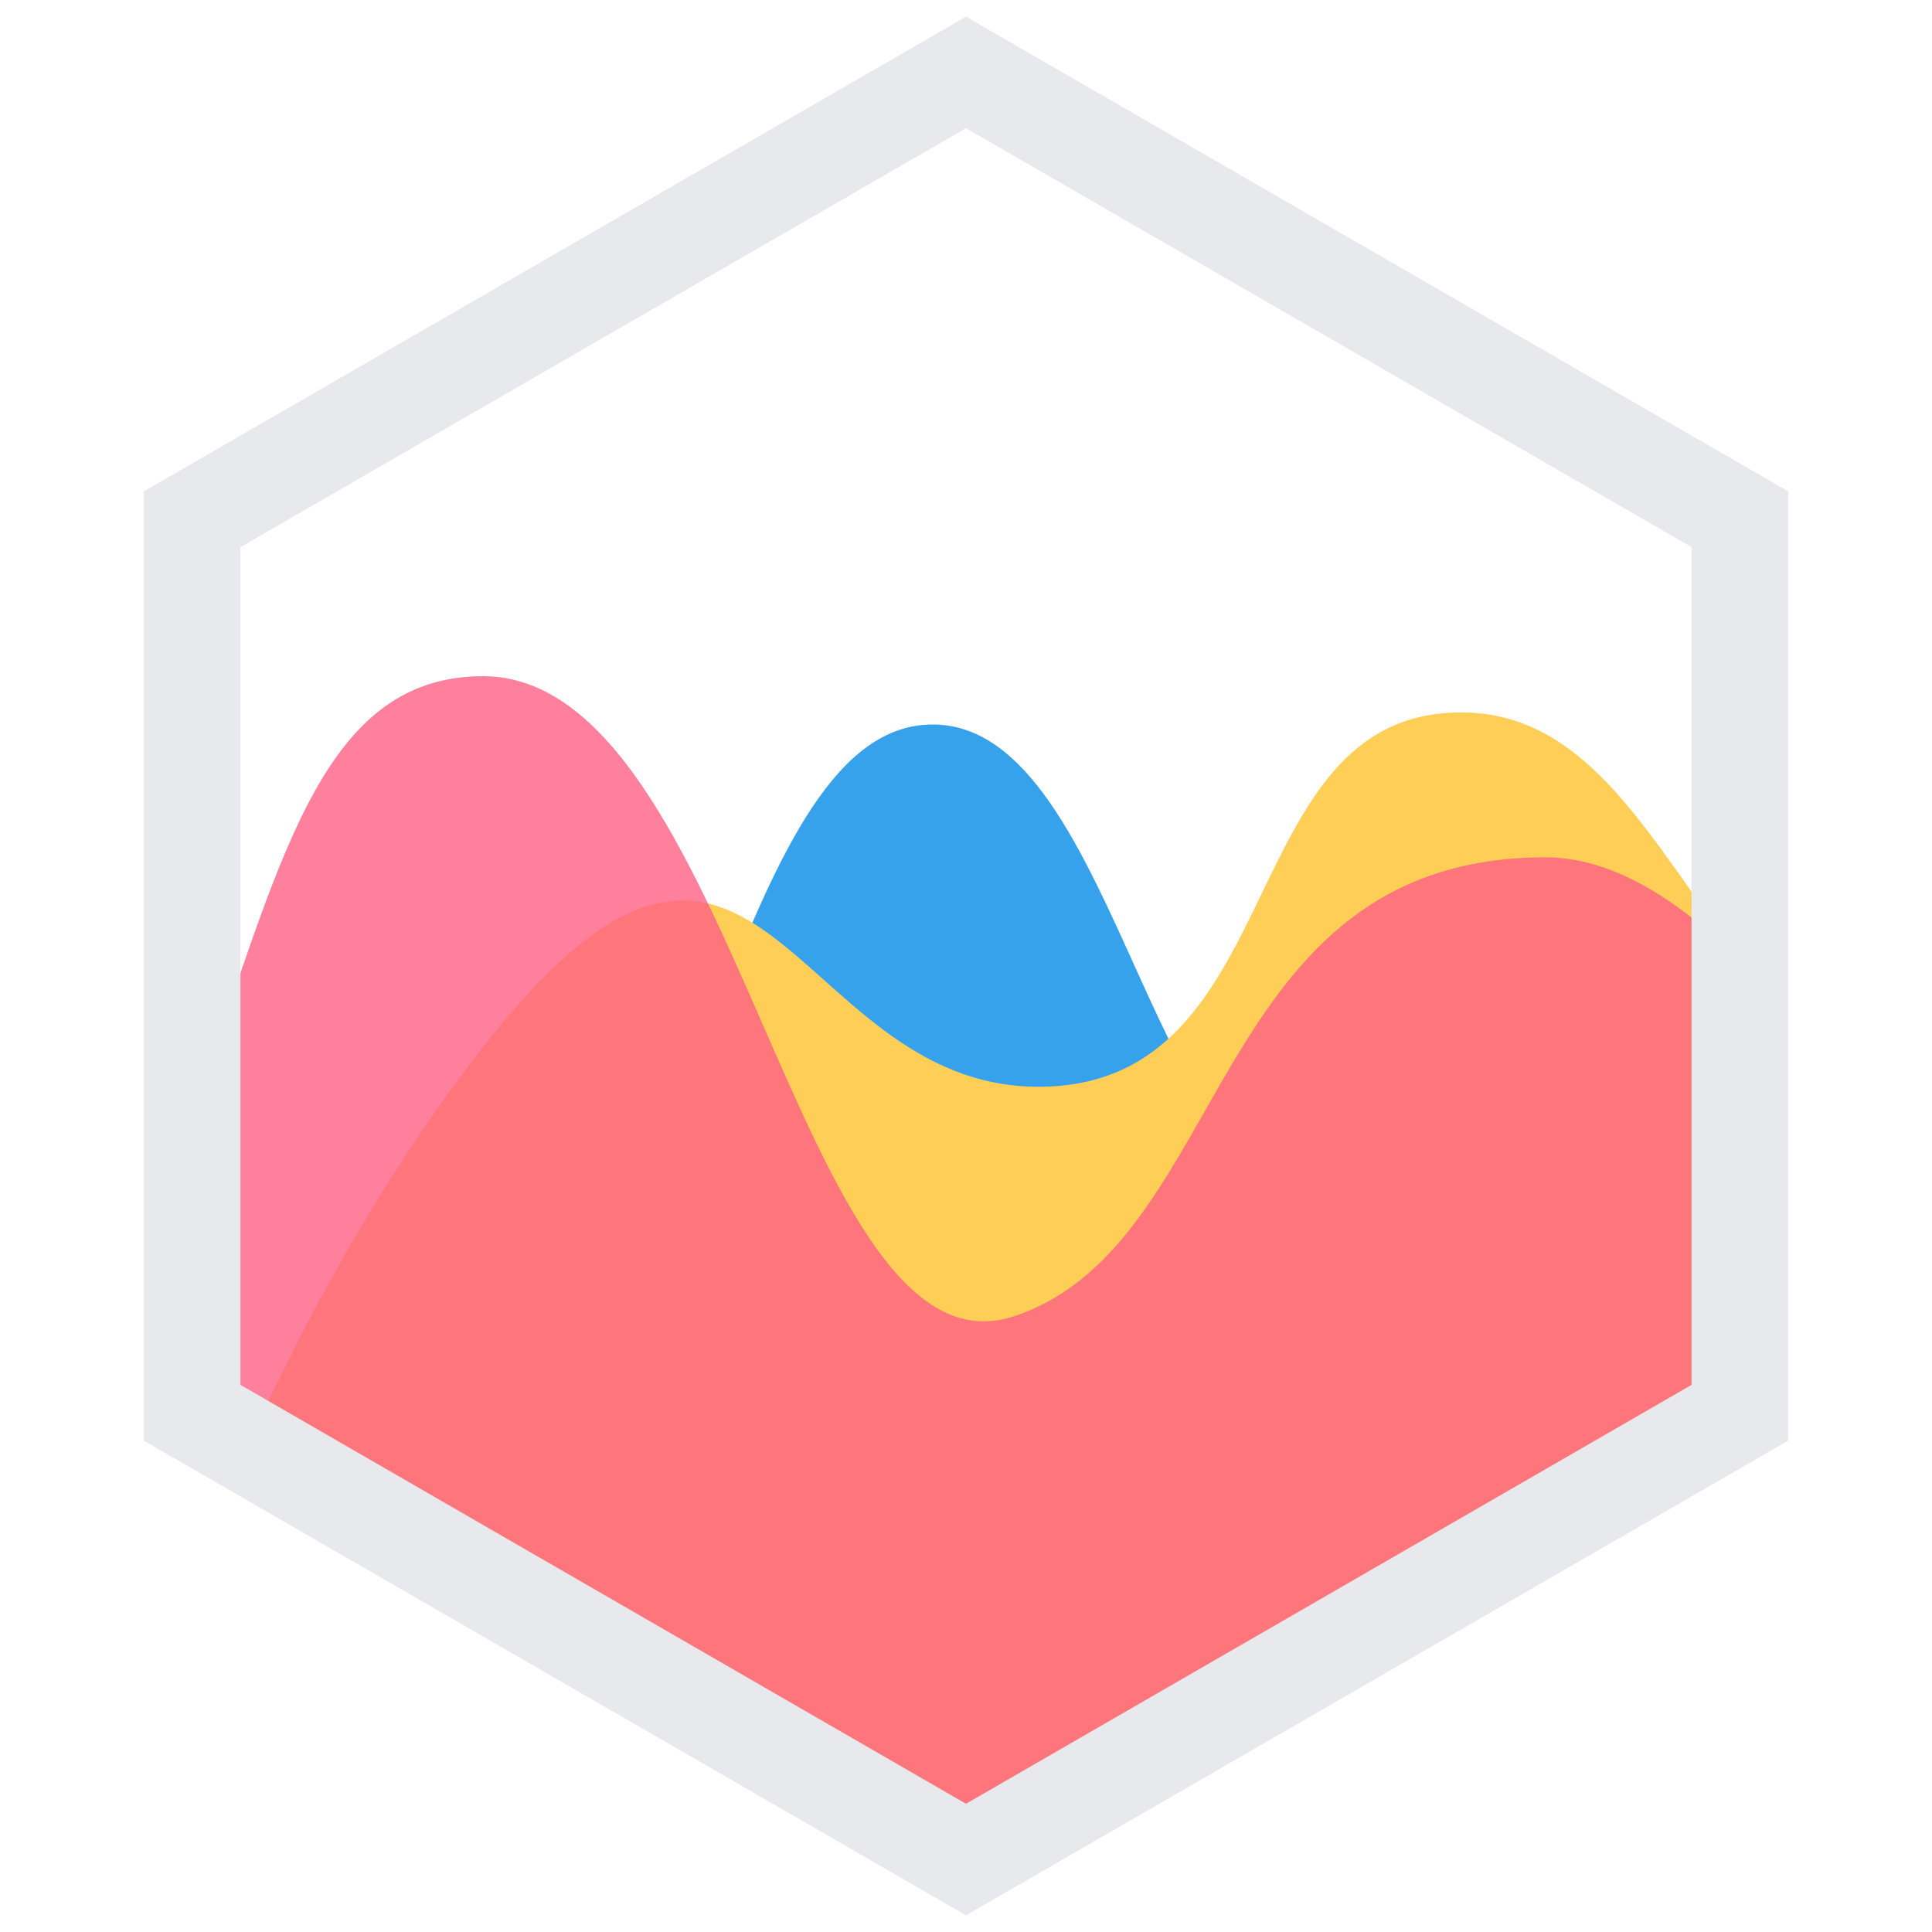
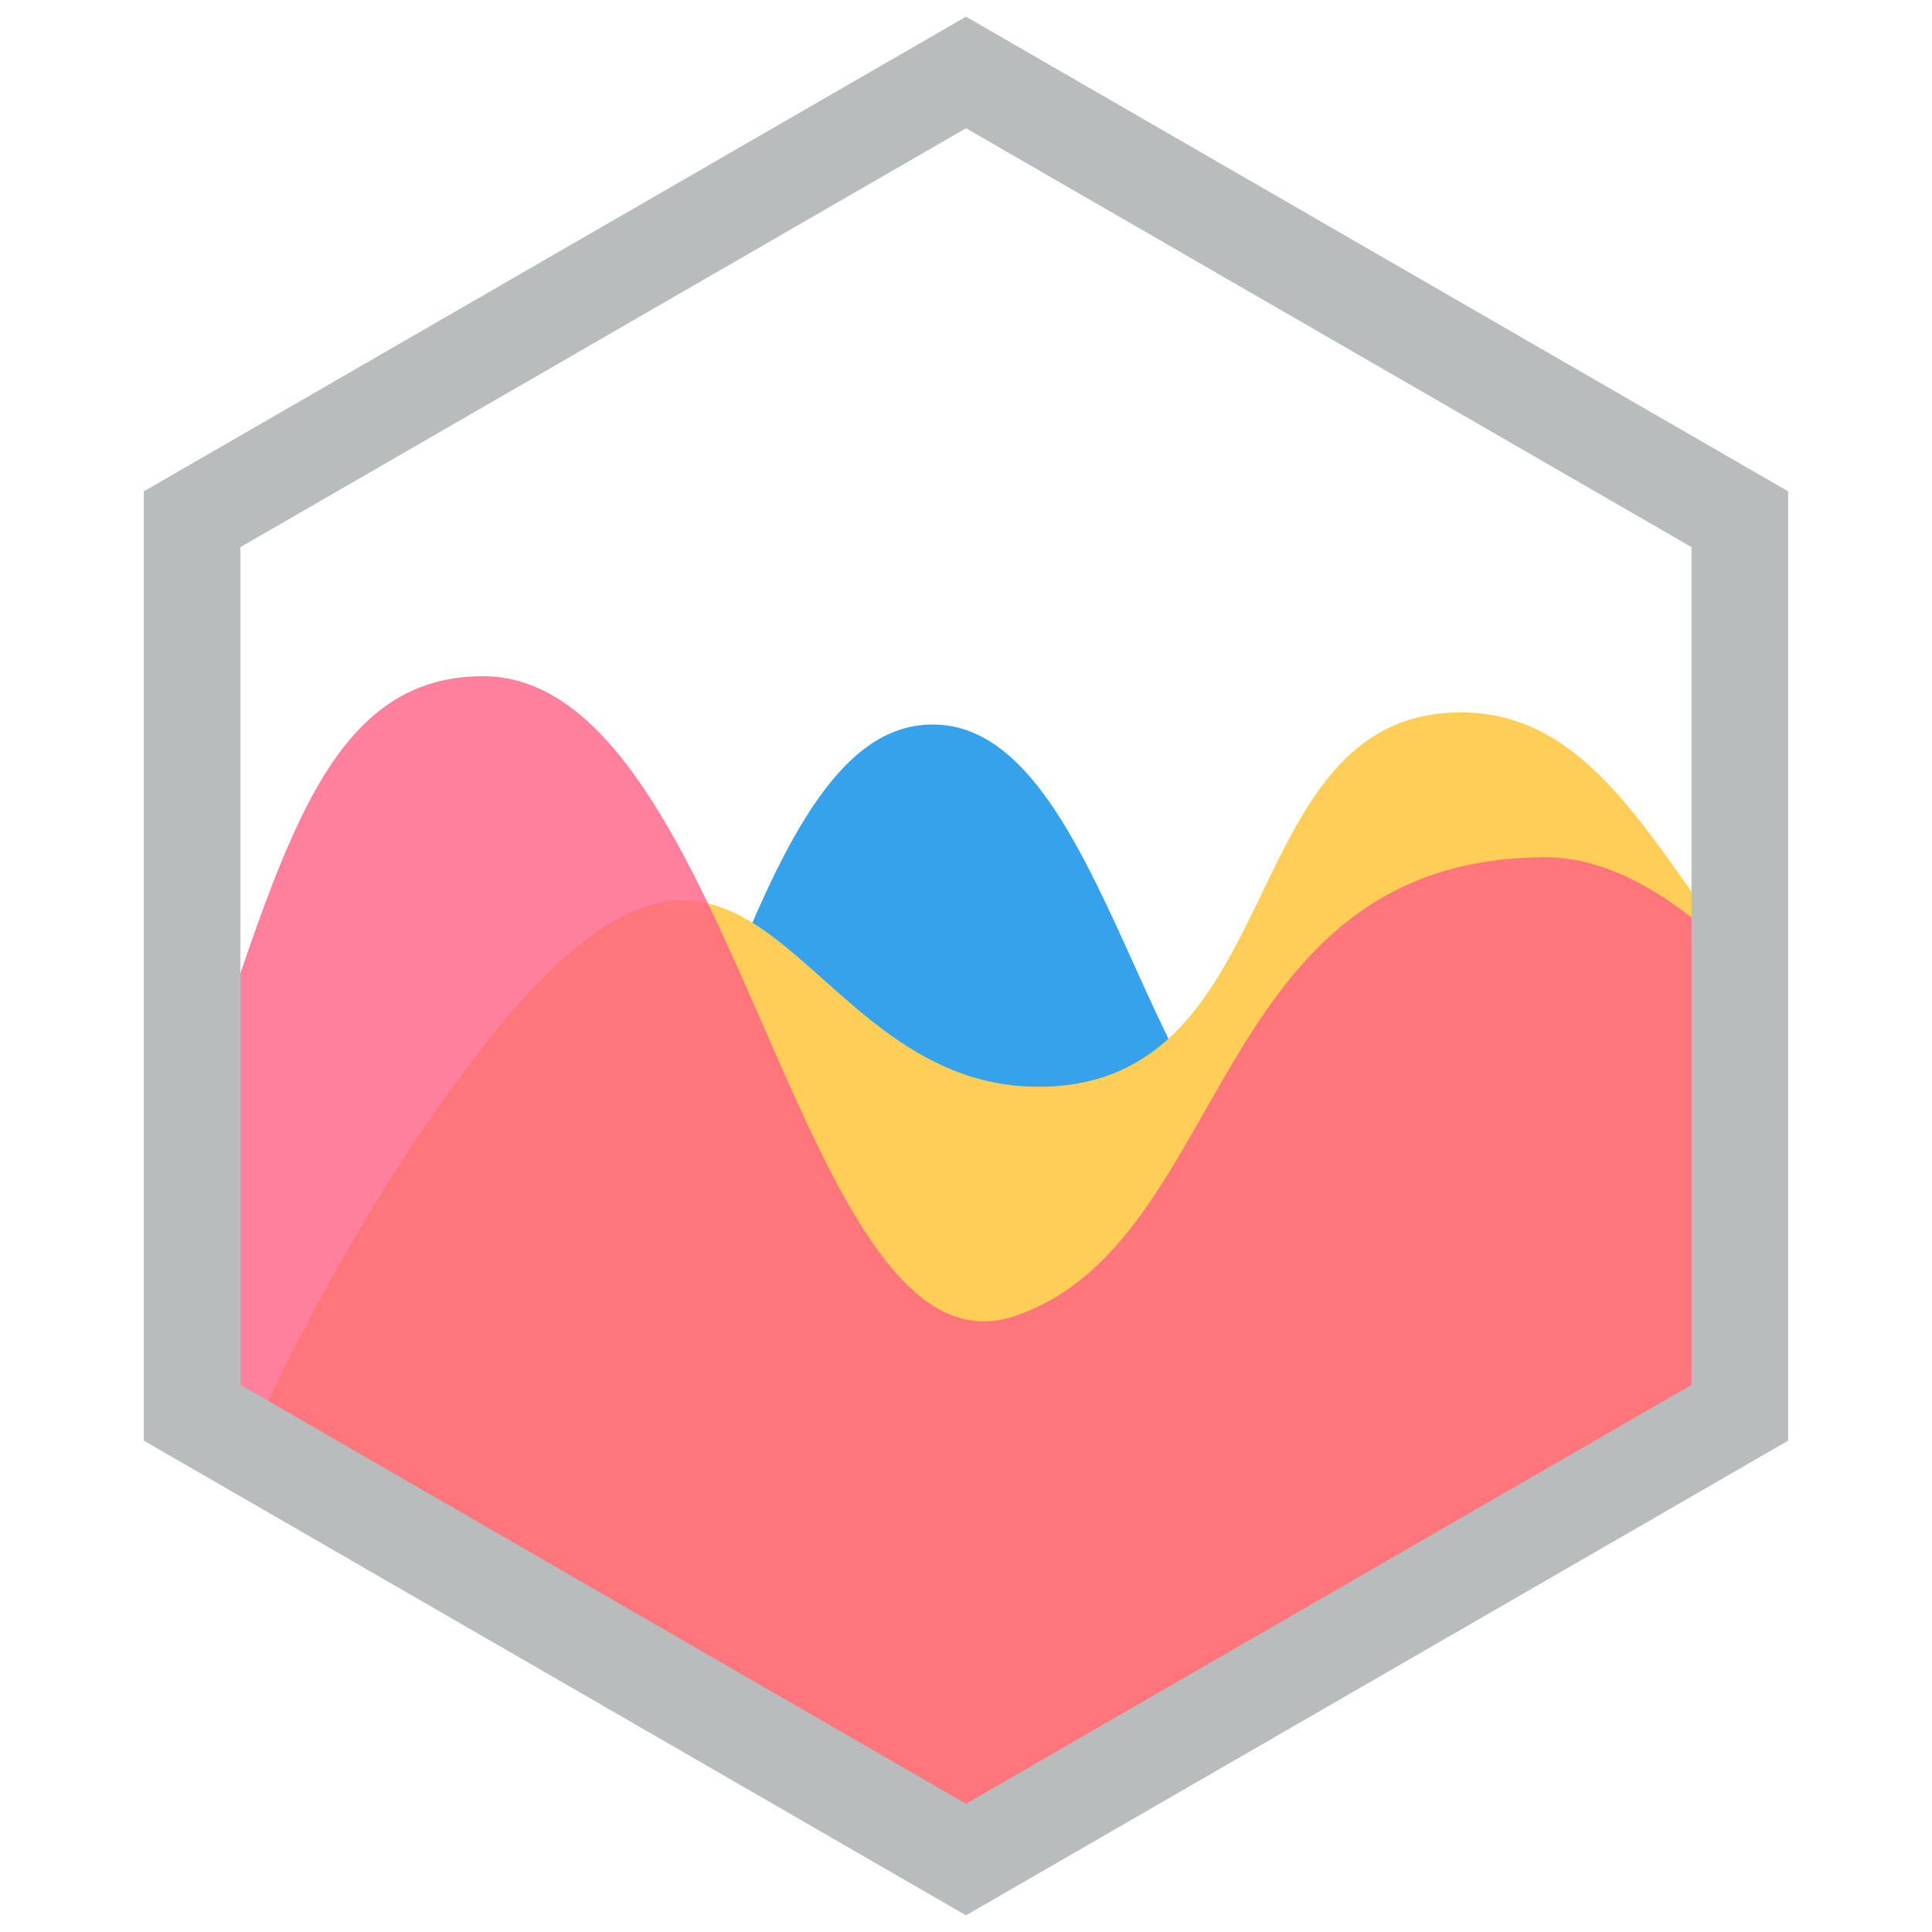
<svg xmlns="http://www.w3.org/2000/svg" width="160" height="160" viewBox="0 0 160 160">
  <g fill="none" fill-rule="evenodd">
    <path d="M144.086 80.568c-21.978.43-17.402 14.346-32.89 17.866C95.46 102.01 92.975 60 77.243 60c-15.733 0-19.216 40.806-38.918 68.823l-.56.794L80 154l64.086-37V80.568z" fill="#36A2EB" />
    <path d="M144.086 79.3C136.726 69.856 131.736 59 121 59c-19 0-14 31-35 31s-23.207-33.346-47-2c-7.58 9.988-13.682 21.124-18.475 31.662L80 154l64.086-37V79.3z" fill="#FFCE56" />
    <path d="M15.914 92.143C23.124 72.173 26.237 56 40 56c21 0 26 59 44 53s16-38 44-38c5.33 0 10.772 3.263 16.086 8.546V117L80 154l-64.086-37V92.143z" fill-opacity=".8" fill="#FE6184" />
-     <path stroke="#E7E9ED" stroke-width="8" d="M80 6l64.086 37v74L80 154l-64.086-37V43z" />
+     <path stroke="#B8BCBD" stroke-width="8" d="M80 6l64.086 37v74L80 154l-64.086-37V43z" />
  </g>
</svg>
